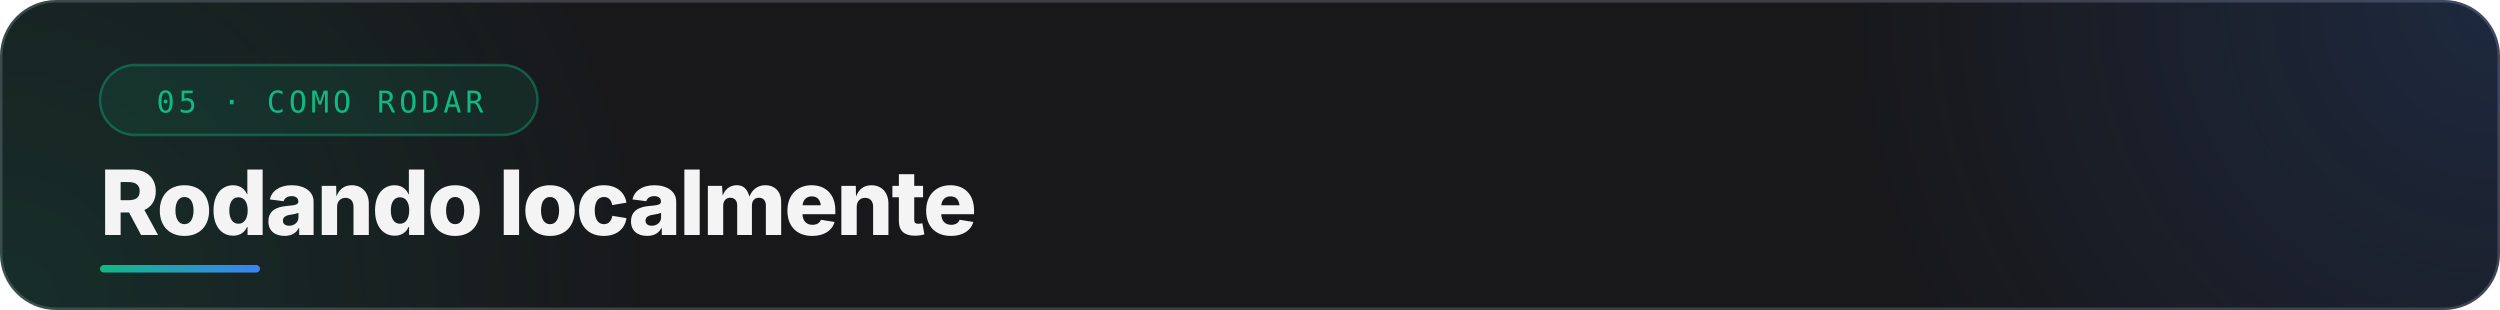
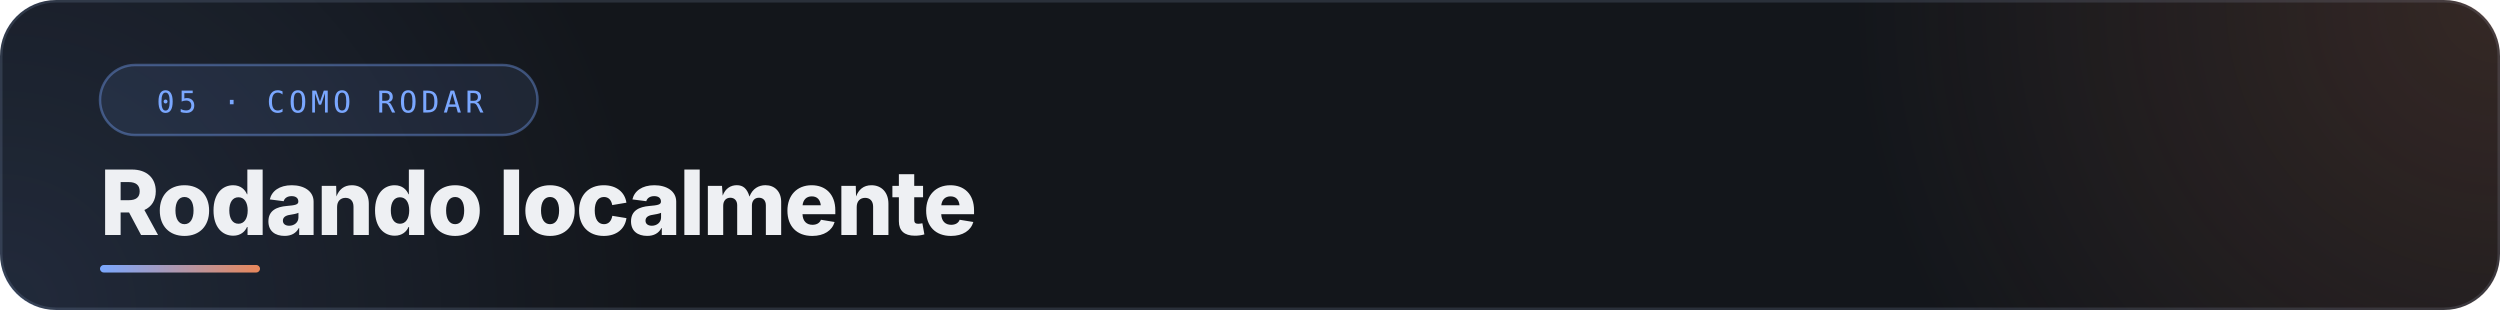
<svg xmlns="http://www.w3.org/2000/svg" width="1000" height="124" viewBox="0 0 1000 124" role="img" aria-label="05 · COMO RODAR: Rodando localmente">
  <defs>
    <linearGradient id="g" x1="0" y1="0" x2="1" y2="0">
-       <stop offset="0" stop-color="#10b981" />
-       <stop offset="1" stop-color="#3b82f6" />
+       <stop offset="0" stop-color="#7aa7ff" />
+       <stop offset="1" stop-color="#e8875a" />
    </linearGradient>
    <radialGradient id="h1" gradientUnits="userSpaceOnUse" cx="1000" cy="0" r="260">
-       <stop offset="0" stop-color="#3b82f6" stop-opacity="0.16" />
-       <stop offset="1" stop-color="#3b82f6" stop-opacity="0" />
+       <stop offset="0" stop-color="#e8875a" stop-opacity="0.16" />
+       <stop offset="1" stop-color="#e8875a" stop-opacity="0" />
    </radialGradient>
    <radialGradient id="h2" gradientUnits="userSpaceOnUse" cx="0" cy="124" r="260">
-       <stop offset="0" stop-color="#10b981" stop-opacity="0.14" />
-       <stop offset="1" stop-color="#10b981" stop-opacity="0" />
+       <stop offset="0" stop-color="#7aa7ff" stop-opacity="0.14" />
+       <stop offset="1" stop-color="#7aa7ff" stop-opacity="0" />
    </radialGradient>
    <clipPath id="k">
      <rect width="1000" height="124" rx="22" />
    </clipPath>
  </defs>
-   <rect x="0.5" y="0.5" width="999" height="123" rx="22" fill="#18181b" stroke="#3f3f46" />
+   <rect x="0.5" y="0.5" width="999" height="123" rx="22" fill="#13161b" stroke="#2a303a" />
  <g clip-path="url(#k)">
    <rect width="1000" height="124" fill="url(#h1)" />
    <rect width="1000" height="124" fill="url(#h2)" />
  </g>
-   <rect x="40" y="26" width="175" height="28" rx="14" fill="#10b981" fill-opacity="0.10" stroke="#10b981" stroke-opacity="0.38" />
-   <text x="128" y="45" text-anchor="middle" font-family="ui-monospace,'SFMono-Regular',Menlo,Consolas,monospace" font-size="12" letter-spacing="1.6" fill="#10b981">05 · COMO RODAR</text>
-   <text x="40" y="94" font-family="Inter,'Segoe UI',-apple-system,Helvetica,Arial,sans-serif" font-size="36" font-weight="800" letter-spacing="-0.8" fill="#f4f4f5">Rodando localmente</text>
+   <rect x="40" y="26" width="175" height="28" rx="14" fill="#7aa7ff" fill-opacity="0.10" stroke="#7aa7ff" stroke-opacity="0.38" />
+   <text x="128" y="45" text-anchor="middle" font-family="'Geist Mono',ui-monospace,'SFMono-Regular',Menlo,Consolas,monospace" font-size="12" letter-spacing="1.6" fill="#7aa7ff">05 · COMO RODAR</text>
+   <text x="40" y="94" font-family="Geist,Inter,'Segoe UI',-apple-system,Helvetica,Arial,sans-serif" font-size="36" font-weight="800" letter-spacing="-0.8" fill="#eef0f3">Rodando localmente</text>
  <rect x="40" y="106" width="64" height="3" rx="1.5" fill="url(#g)" />
</svg>
